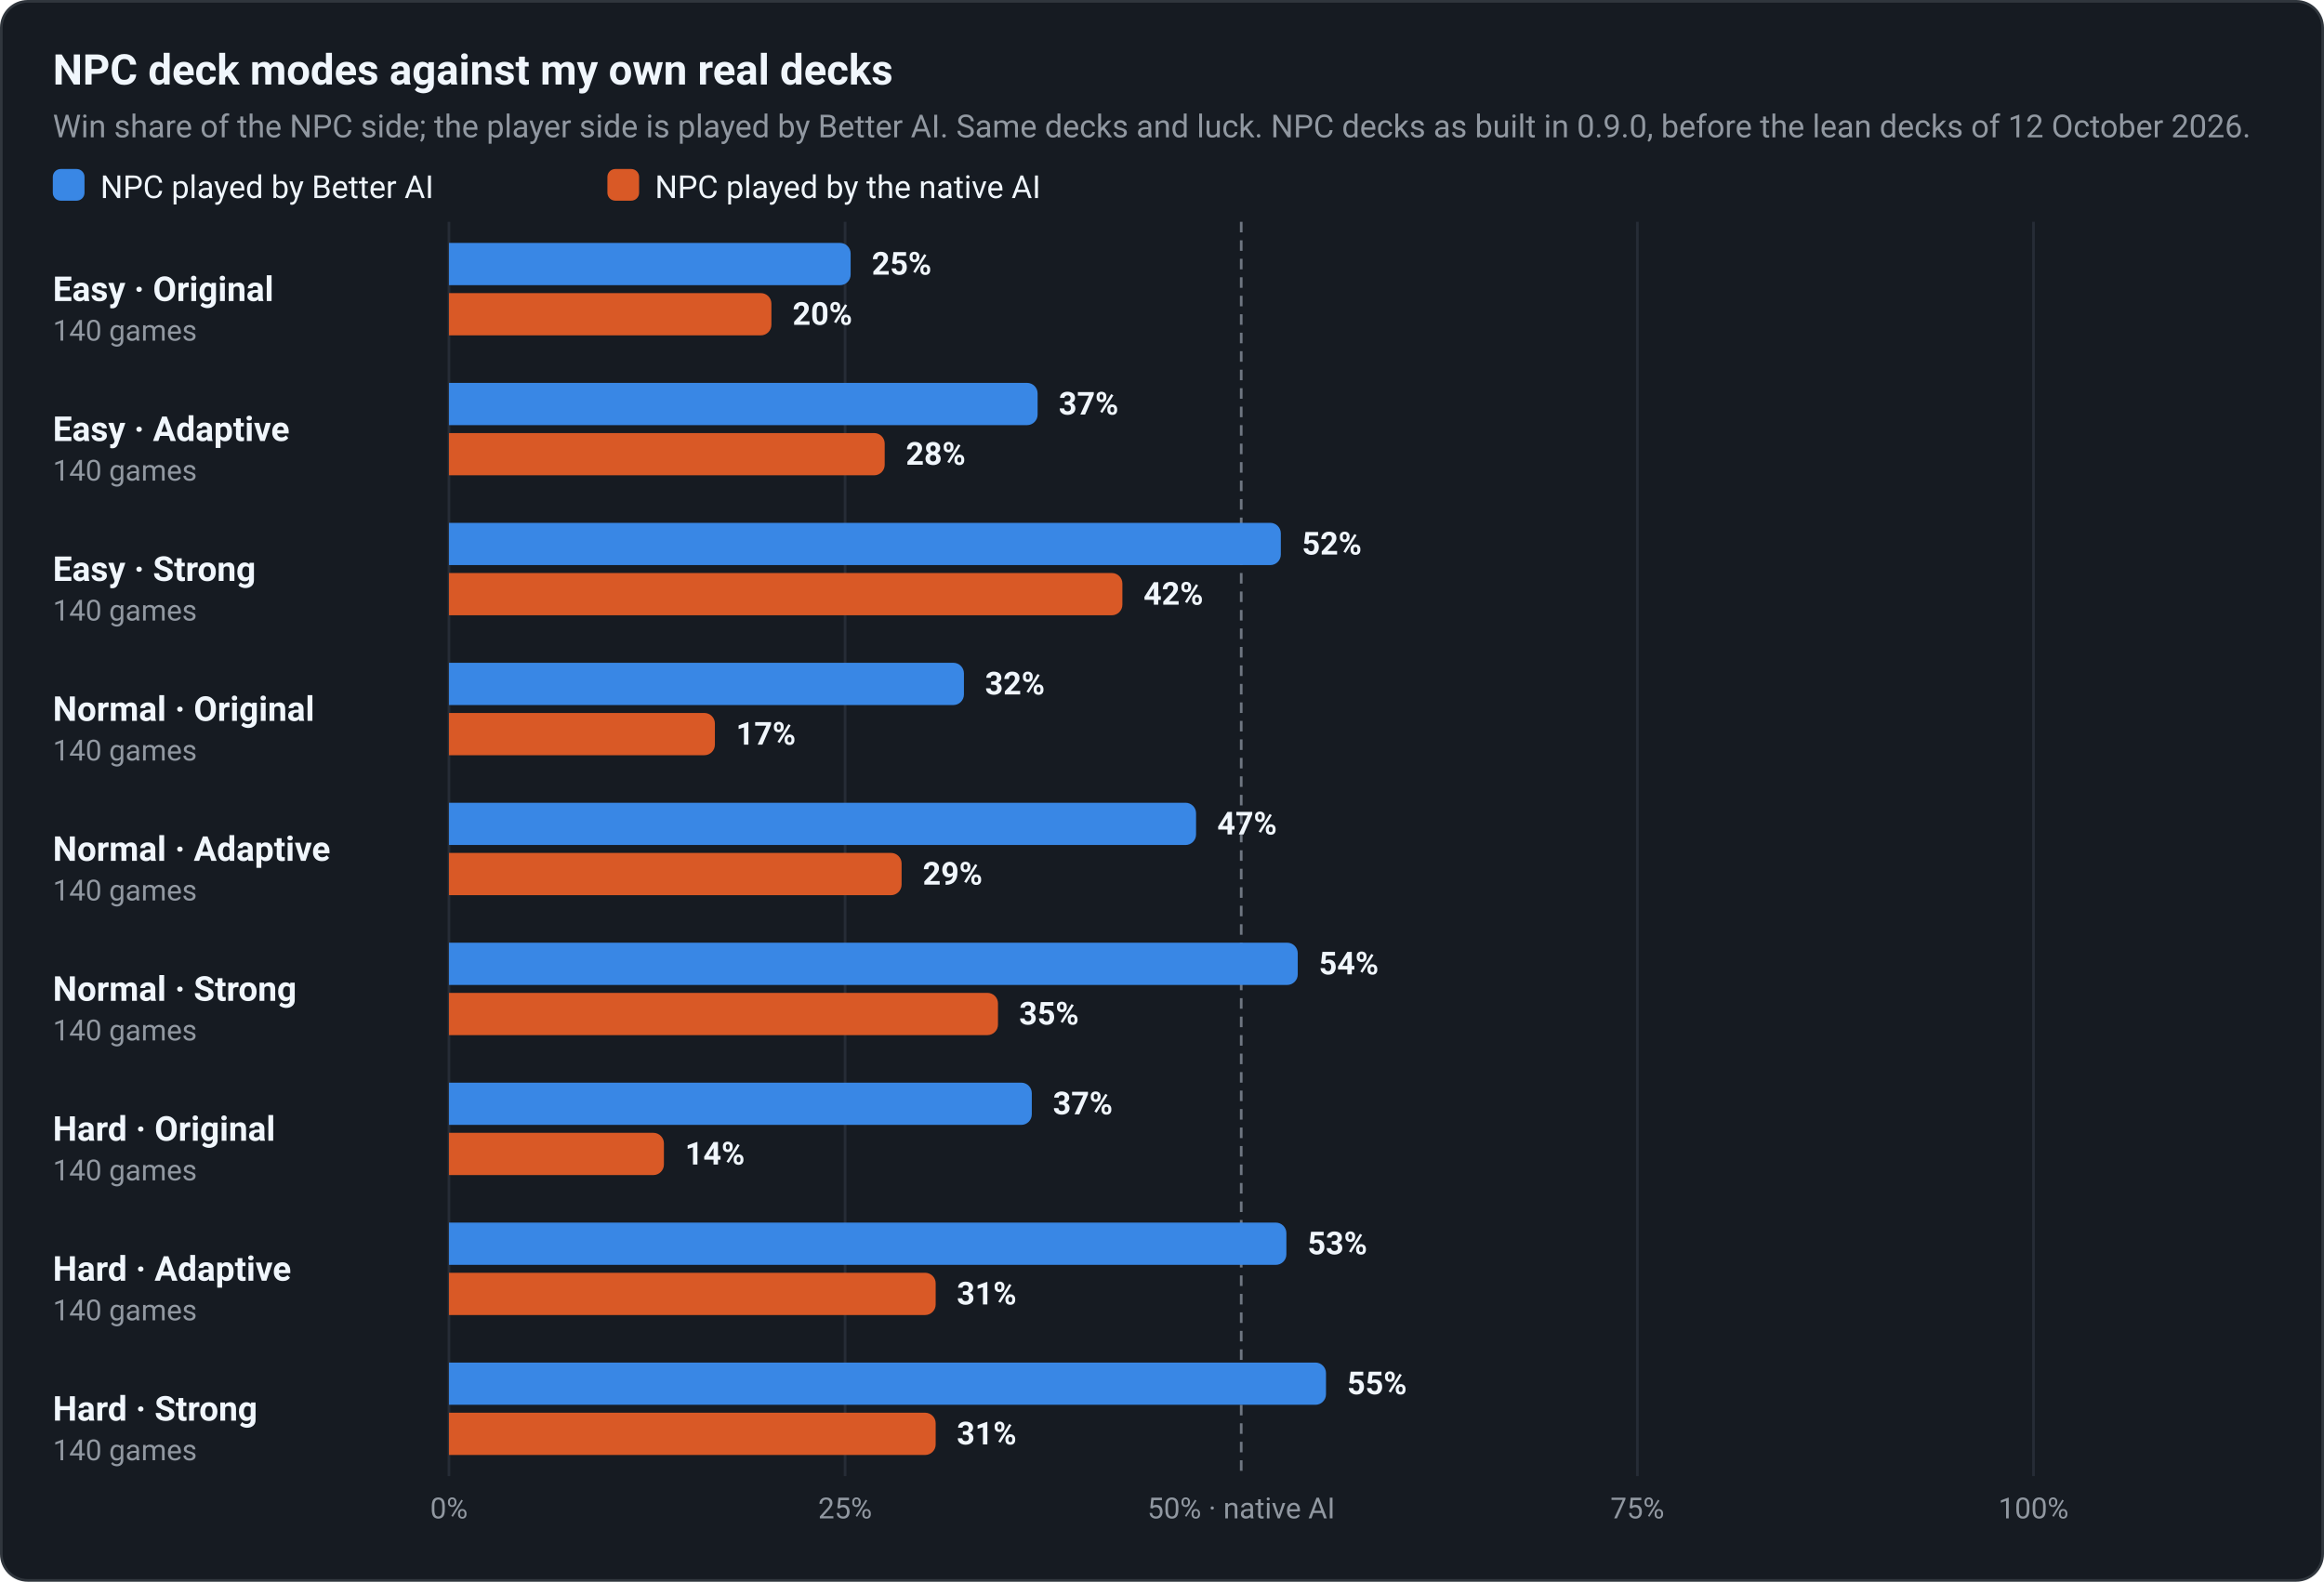
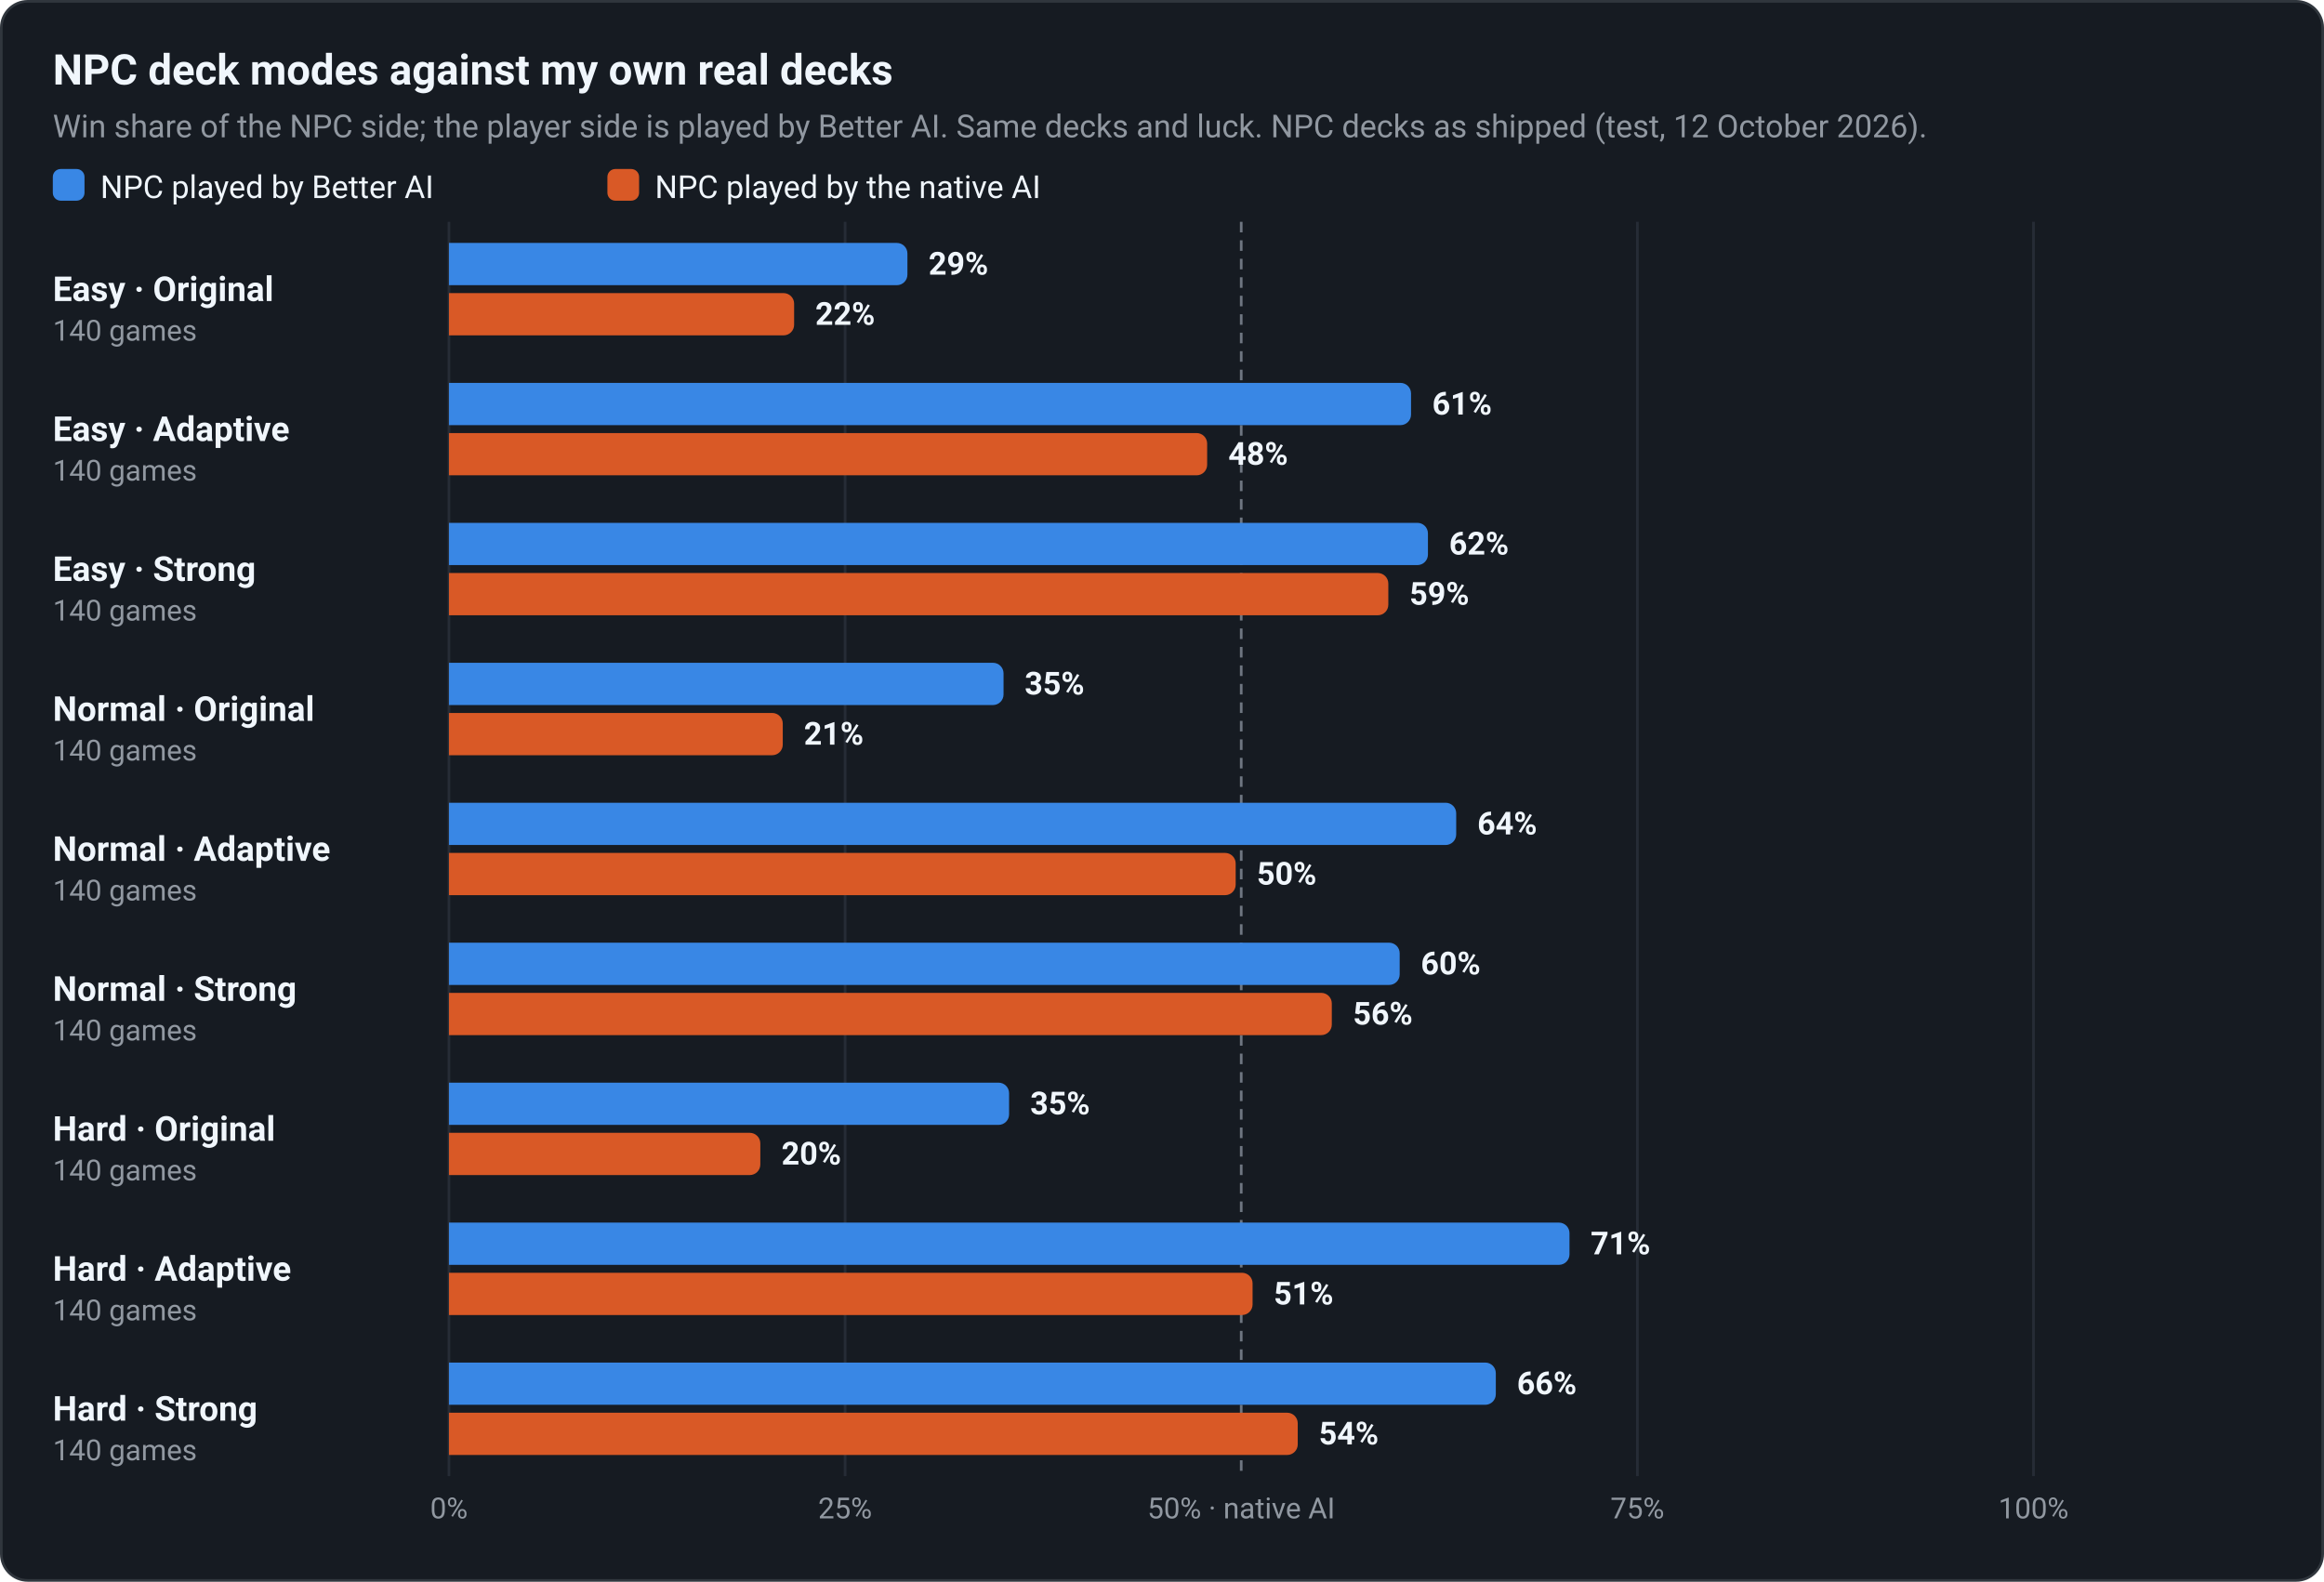
<svg xmlns="http://www.w3.org/2000/svg" width="880" height="599" viewBox="0 0 880 599" font-family="system-ui,-apple-system,'Segoe UI',Roboto,Helvetica,Arial,sans-serif" role="img" aria-label="NPC deck modes against my own real decks">
  <rect x="0.5" y="0.5" width="879" height="598" rx="10" fill="#161b22" stroke="#30363d" />
  <text x="20.0" y="32.0" fill="#f0f6fc" font-size="16" font-weight="600" text-anchor="start">NPC deck modes against my own real decks</text>
-   <text x="20.0" y="52.0" fill="#9198a1" font-size="12" font-weight="400" text-anchor="start">Win share of the NPC side; the player side is played by Better AI. Same decks and luck. NPC decks as built in 0.9.0, before the lean decks of 12 October 2026.</text>
+   <text x="20.0" y="52.0" fill="#9198a1" font-size="12" font-weight="400" text-anchor="start">Win share of the NPC side; the player side is played by Better AI. Same decks and luck. NPC decks as shipped (test, 12 October 2026).</text>
  <line x1="170.0" y1="84" x2="170.0" y2="559" stroke="#262c36" stroke-width="1" />
  <text x="170.0" y="575.0" fill="#9198a1" font-size="11" font-weight="400" text-anchor="middle">0%</text>
  <line x1="320.0" y1="84" x2="320.0" y2="559" stroke="#262c36" stroke-width="1" />
  <text x="320.0" y="575.0" fill="#9198a1" font-size="11" font-weight="400" text-anchor="middle">25%</text>
  <line x1="470.0" y1="84" x2="470.0" y2="559" stroke="#6e7681" stroke-width="1" stroke-dasharray="4 3" />
  <text x="470.0" y="575.0" fill="#9198a1" font-size="11" font-weight="400" text-anchor="middle">50% · native AI</text>
  <line x1="620.0" y1="84" x2="620.0" y2="559" stroke="#262c36" stroke-width="1" />
  <text x="620.0" y="575.0" fill="#9198a1" font-size="11" font-weight="400" text-anchor="middle">75%</text>
  <line x1="770.0" y1="84" x2="770.0" y2="559" stroke="#262c36" stroke-width="1" />
  <text x="770.0" y="575.0" fill="#9198a1" font-size="11" font-weight="400" text-anchor="middle">100%</text>
  <rect x="20" y="64" width="12" height="12" rx="3" fill="#3987e5" />
  <text x="38.0" y="75.0" fill="#f0f6fc" font-size="12" font-weight="400" text-anchor="start">NPC played by Better AI</text>
  <rect x="230" y="64" width="12" height="12" rx="3" fill="#d95926" />
  <text x="248.0" y="75.0" fill="#f0f6fc" font-size="12" font-weight="400" text-anchor="start">NPC played by the native AI</text>
  <text x="20.0" y="114.0" fill="#f0f6fc" font-size="13" font-weight="600" text-anchor="start">Easy · Original</text>
  <text x="20.0" y="129.0" fill="#9198a1" font-size="11" font-weight="400" text-anchor="start">140 games</text>
-   <path d="M170.0,92.0 H318.1 A4,4 0 0 1 322.1,96.0 V104.0 A4,4 0 0 1 318.1,108.0 H170.0 Z" fill="#3987e5" />
-   <text x="330.1" y="104.0" fill="#f0f6fc" font-size="12" font-weight="600" text-anchor="start">25%</text>
-   <path d="M170.0,111.0 H288.1 A4,4 0 0 1 292.1,115.0 V123.0 A4,4 0 0 1 288.1,127.0 H170.0 Z" fill="#d95926" />
-   <text x="300.1" y="123.0" fill="#f0f6fc" font-size="12" font-weight="600" text-anchor="start">20%</text>
+   <path d="M170.0,92.0 H339.6 A4,4 0 0 1 343.6,96.0 V104.0 A4,4 0 0 1 339.6,108.0 H170.0 Z" fill="#3987e5" />
+   <text x="351.6" y="104.0" fill="#f0f6fc" font-size="12" font-weight="600" text-anchor="start">29%</text>
+   <path d="M170.0,111.0 H296.7 A4,4 0 0 1 300.7,115.0 V123.0 A4,4 0 0 1 296.7,127.0 H170.0 Z" fill="#d95926" />
+   <text x="308.7" y="123.0" fill="#f0f6fc" font-size="12" font-weight="600" text-anchor="start">22%</text>
  <text x="20.0" y="167.0" fill="#f0f6fc" font-size="13" font-weight="600" text-anchor="start">Easy · Adaptive</text>
  <text x="20.0" y="182.0" fill="#9198a1" font-size="11" font-weight="400" text-anchor="start">140 games</text>
-   <path d="M170.0,145.0 H388.9 A4,4 0 0 1 392.9,149.0 V157.0 A4,4 0 0 1 388.9,161.0 H170.0 Z" fill="#3987e5" />
-   <text x="400.9" y="157.0" fill="#f0f6fc" font-size="12" font-weight="600" text-anchor="start">37%</text>
-   <path d="M170.0,164.0 H331.0 A4,4 0 0 1 335.0,168.0 V176.0 A4,4 0 0 1 331.0,180.0 H170.0 Z" fill="#d95926" />
-   <text x="343.0" y="176.0" fill="#f0f6fc" font-size="12" font-weight="600" text-anchor="start">28%</text>
+   <path d="M170.0,145.0 H530.3 A4,4 0 0 1 534.3,149.0 V157.0 A4,4 0 0 1 530.3,161.0 H170.0 Z" fill="#3987e5" />
+   <text x="542.3" y="157.0" fill="#f0f6fc" font-size="12" font-weight="600" text-anchor="start">61%</text>
+   <path d="M170.0,164.0 H453.1 A4,4 0 0 1 457.1,168.0 V176.0 A4,4 0 0 1 453.1,180.0 H170.0 Z" fill="#d95926" />
+   <text x="465.1" y="176.0" fill="#f0f6fc" font-size="12" font-weight="600" text-anchor="start">48%</text>
  <text x="20.0" y="220.0" fill="#f0f6fc" font-size="13" font-weight="600" text-anchor="start">Easy · Strong</text>
  <text x="20.0" y="235.0" fill="#9198a1" font-size="11" font-weight="400" text-anchor="start">140 games</text>
-   <path d="M170.0,198.0 H481.0 A4,4 0 0 1 485.0,202.0 V210.0 A4,4 0 0 1 481.0,214.0 H170.0 Z" fill="#3987e5" />
-   <text x="493.0" y="210.0" fill="#f0f6fc" font-size="12" font-weight="600" text-anchor="start">52%</text>
-   <path d="M170.0,217.0 H421.0 A4,4 0 0 1 425.0,221.0 V229.0 A4,4 0 0 1 421.0,233.0 H170.0 Z" fill="#d95926" />
-   <text x="433.0" y="229.0" fill="#f0f6fc" font-size="12" font-weight="600" text-anchor="start">42%</text>
+   <path d="M170.0,198.0 H536.7 A4,4 0 0 1 540.7,202.0 V210.0 A4,4 0 0 1 536.7,214.0 H170.0 Z" fill="#3987e5" />
+   <text x="548.7" y="210.0" fill="#f0f6fc" font-size="12" font-weight="600" text-anchor="start">62%</text>
+   <path d="M170.0,217.0 H521.7 A4,4 0 0 1 525.7,221.0 V229.0 A4,4 0 0 1 521.7,233.0 H170.0 Z" fill="#d95926" />
+   <text x="533.7" y="229.0" fill="#f0f6fc" font-size="12" font-weight="600" text-anchor="start">59%</text>
  <text x="20.0" y="273.0" fill="#f0f6fc" font-size="13" font-weight="600" text-anchor="start">Normal · Original</text>
  <text x="20.0" y="288.0" fill="#9198a1" font-size="11" font-weight="400" text-anchor="start">140 games</text>
-   <path d="M170.0,251.0 H361.0 A4,4 0 0 1 365.0,255.0 V263.0 A4,4 0 0 1 361.0,267.0 H170.0 Z" fill="#3987e5" />
-   <text x="373.0" y="263.0" fill="#f0f6fc" font-size="12" font-weight="600" text-anchor="start">32%</text>
-   <path d="M170.0,270.0 H266.7 A4,4 0 0 1 270.7,274.0 V282.0 A4,4 0 0 1 266.7,286.0 H170.0 Z" fill="#d95926" />
-   <text x="278.7" y="282.0" fill="#f0f6fc" font-size="12" font-weight="600" text-anchor="start">17%</text>
+   <path d="M170.0,251.0 H376.0 A4,4 0 0 1 380.0,255.0 V263.0 A4,4 0 0 1 376.0,267.0 H170.0 Z" fill="#3987e5" />
+   <text x="388.0" y="263.0" fill="#f0f6fc" font-size="12" font-weight="600" text-anchor="start">35%</text>
+   <path d="M170.0,270.0 H292.4 A4,4 0 0 1 296.4,274.0 V282.0 A4,4 0 0 1 292.4,286.0 H170.0 Z" fill="#d95926" />
+   <text x="304.4" y="282.0" fill="#f0f6fc" font-size="12" font-weight="600" text-anchor="start">21%</text>
  <text x="20.0" y="326.0" fill="#f0f6fc" font-size="13" font-weight="600" text-anchor="start">Normal · Adaptive</text>
  <text x="20.0" y="341.0" fill="#9198a1" font-size="11" font-weight="400" text-anchor="start">140 games</text>
-   <path d="M170.0,304.0 H448.9 A4,4 0 0 1 452.9,308.0 V316.0 A4,4 0 0 1 448.9,320.0 H170.0 Z" fill="#3987e5" />
-   <text x="460.9" y="316.0" fill="#f0f6fc" font-size="12" font-weight="600" text-anchor="start">47%</text>
-   <path d="M170.0,323.0 H337.4 A4,4 0 0 1 341.4,327.0 V335.0 A4,4 0 0 1 337.4,339.0 H170.0 Z" fill="#d95926" />
-   <text x="349.4" y="335.0" fill="#f0f6fc" font-size="12" font-weight="600" text-anchor="start">29%</text>
+   <path d="M170.0,304.0 H547.4 A4,4 0 0 1 551.4,308.0 V316.0 A4,4 0 0 1 547.4,320.0 H170.0 Z" fill="#3987e5" />
+   <text x="559.4" y="316.0" fill="#f0f6fc" font-size="12" font-weight="600" text-anchor="start">64%</text>
+   <path d="M170.0,323.0 H463.9 A4,4 0 0 1 467.9,327.0 V335.0 A4,4 0 0 1 463.9,339.0 H170.0 Z" fill="#d95926" />
+   <text x="475.9" y="335.0" fill="#f0f6fc" font-size="12" font-weight="600" text-anchor="start">50%</text>
  <text x="20.0" y="379.0" fill="#f0f6fc" font-size="13" font-weight="600" text-anchor="start">Normal · Strong</text>
  <text x="20.0" y="394.0" fill="#9198a1" font-size="11" font-weight="400" text-anchor="start">140 games</text>
-   <path d="M170.0,357.0 H487.4 A4,4 0 0 1 491.4,361.0 V369.0 A4,4 0 0 1 487.4,373.0 H170.0 Z" fill="#3987e5" />
-   <text x="499.4" y="369.0" fill="#f0f6fc" font-size="12" font-weight="600" text-anchor="start">54%</text>
-   <path d="M170.0,376.0 H373.9 A4,4 0 0 1 377.9,380.0 V388.0 A4,4 0 0 1 373.9,392.0 H170.0 Z" fill="#d95926" />
-   <text x="385.9" y="388.0" fill="#f0f6fc" font-size="12" font-weight="600" text-anchor="start">35%</text>
+   <path d="M170.0,357.0 H526.0 A4,4 0 0 1 530.0,361.0 V369.0 A4,4 0 0 1 526.0,373.0 H170.0 Z" fill="#3987e5" />
+   <text x="538.0" y="369.0" fill="#f0f6fc" font-size="12" font-weight="600" text-anchor="start">60%</text>
+   <path d="M170.0,376.0 H500.3 A4,4 0 0 1 504.3,380.0 V388.0 A4,4 0 0 1 500.3,392.0 H170.0 Z" fill="#d95926" />
+   <text x="512.3" y="388.0" fill="#f0f6fc" font-size="12" font-weight="600" text-anchor="start">56%</text>
  <text x="20.0" y="432.0" fill="#f0f6fc" font-size="13" font-weight="600" text-anchor="start">Hard · Original</text>
  <text x="20.0" y="447.0" fill="#9198a1" font-size="11" font-weight="400" text-anchor="start">140 games</text>
-   <path d="M170.0,410.0 H386.7 A4,4 0 0 1 390.7,414.0 V422.0 A4,4 0 0 1 386.7,426.0 H170.0 Z" fill="#3987e5" />
-   <text x="398.7" y="422.0" fill="#f0f6fc" font-size="12" font-weight="600" text-anchor="start">37%</text>
-   <path d="M170.0,429.0 H247.4 A4,4 0 0 1 251.4,433.0 V441.0 A4,4 0 0 1 247.4,445.0 H170.0 Z" fill="#d95926" />
-   <text x="259.4" y="441.0" fill="#f0f6fc" font-size="12" font-weight="600" text-anchor="start">14%</text>
+   <path d="M170.0,410.0 H378.1 A4,4 0 0 1 382.1,414.0 V422.0 A4,4 0 0 1 378.1,426.0 H170.0 Z" fill="#3987e5" />
+   <text x="390.1" y="422.0" fill="#f0f6fc" font-size="12" font-weight="600" text-anchor="start">35%</text>
+   <path d="M170.0,429.0 H283.9 A4,4 0 0 1 287.9,433.0 V441.0 A4,4 0 0 1 283.9,445.0 H170.0 Z" fill="#d95926" />
+   <text x="295.9" y="441.0" fill="#f0f6fc" font-size="12" font-weight="600" text-anchor="start">20%</text>
  <text x="20.0" y="485.0" fill="#f0f6fc" font-size="13" font-weight="600" text-anchor="start">Hard · Adaptive</text>
  <text x="20.0" y="500.0" fill="#9198a1" font-size="11" font-weight="400" text-anchor="start">140 games</text>
-   <path d="M170.0,463.0 H483.1 A4,4 0 0 1 487.1,467.0 V475.0 A4,4 0 0 1 483.1,479.0 H170.0 Z" fill="#3987e5" />
-   <text x="495.1" y="475.0" fill="#f0f6fc" font-size="12" font-weight="600" text-anchor="start">53%</text>
-   <path d="M170.0,482.0 H350.3 A4,4 0 0 1 354.3,486.0 V494.0 A4,4 0 0 1 350.3,498.0 H170.0 Z" fill="#d95926" />
-   <text x="362.3" y="494.0" fill="#f0f6fc" font-size="12" font-weight="600" text-anchor="start">31%</text>
+   <path d="M170.0,463.0 H590.3 A4,4 0 0 1 594.3,467.0 V475.0 A4,4 0 0 1 590.3,479.0 H170.0 Z" fill="#3987e5" />
+   <text x="602.3" y="475.0" fill="#f0f6fc" font-size="12" font-weight="600" text-anchor="start">71%</text>
+   <path d="M170.0,482.0 H470.3 A4,4 0 0 1 474.3,486.0 V494.0 A4,4 0 0 1 470.3,498.0 H170.0 Z" fill="#d95926" />
+   <text x="482.3" y="494.0" fill="#f0f6fc" font-size="12" font-weight="600" text-anchor="start">51%</text>
  <text x="20.0" y="538.0" fill="#f0f6fc" font-size="13" font-weight="600" text-anchor="start">Hard · Strong</text>
  <text x="20.0" y="553.0" fill="#9198a1" font-size="11" font-weight="400" text-anchor="start">140 games</text>
-   <path d="M170.0,516.0 H498.1 A4,4 0 0 1 502.1,520.0 V528.0 A4,4 0 0 1 498.1,532.0 H170.0 Z" fill="#3987e5" />
-   <text x="510.1" y="528.0" fill="#f0f6fc" font-size="12" font-weight="600" text-anchor="start">55%</text>
-   <path d="M170.0,535.0 H350.3 A4,4 0 0 1 354.3,539.0 V547.0 A4,4 0 0 1 350.3,551.0 H170.0 Z" fill="#d95926" />
-   <text x="362.3" y="547.0" fill="#f0f6fc" font-size="12" font-weight="600" text-anchor="start">31%</text>
+   <path d="M170.0,516.0 H562.4 A4,4 0 0 1 566.4,520.0 V528.0 A4,4 0 0 1 562.4,532.0 H170.0 Z" fill="#3987e5" />
+   <text x="574.4" y="528.0" fill="#f0f6fc" font-size="12" font-weight="600" text-anchor="start">66%</text>
+   <path d="M170.0,535.0 H487.4 A4,4 0 0 1 491.4,539.0 V547.0 A4,4 0 0 1 487.4,551.0 H170.0 Z" fill="#d95926" />
+   <text x="499.4" y="547.0" fill="#f0f6fc" font-size="12" font-weight="600" text-anchor="start">54%</text>
</svg>
